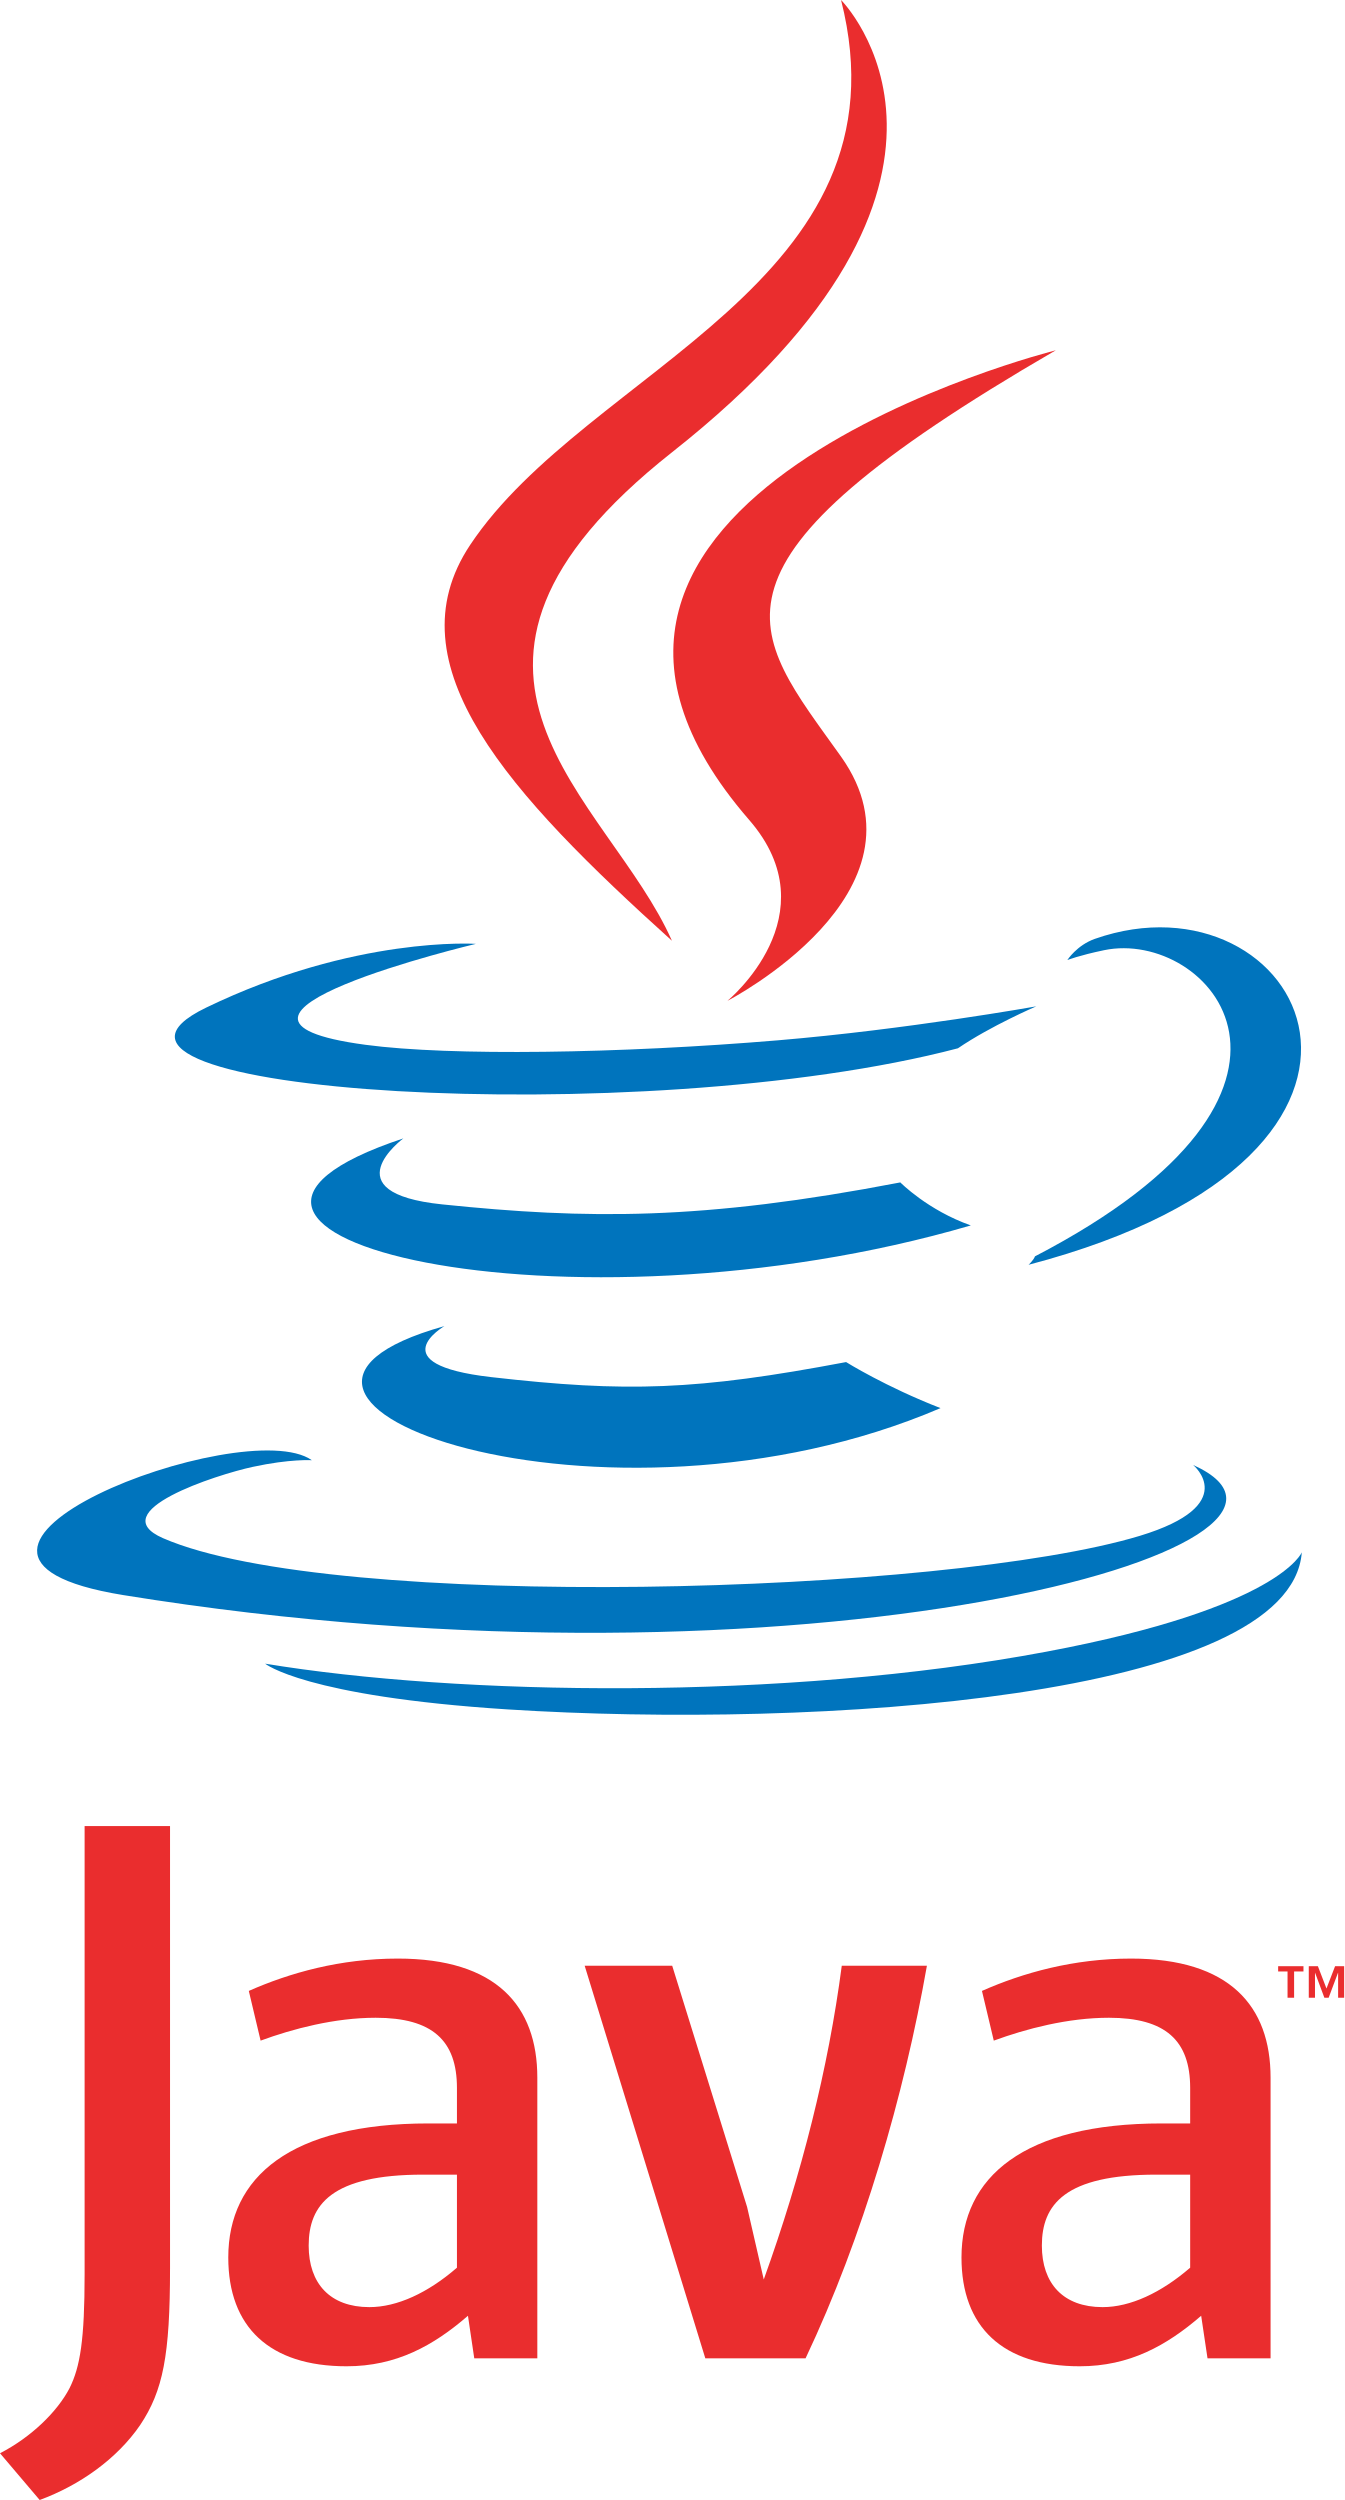
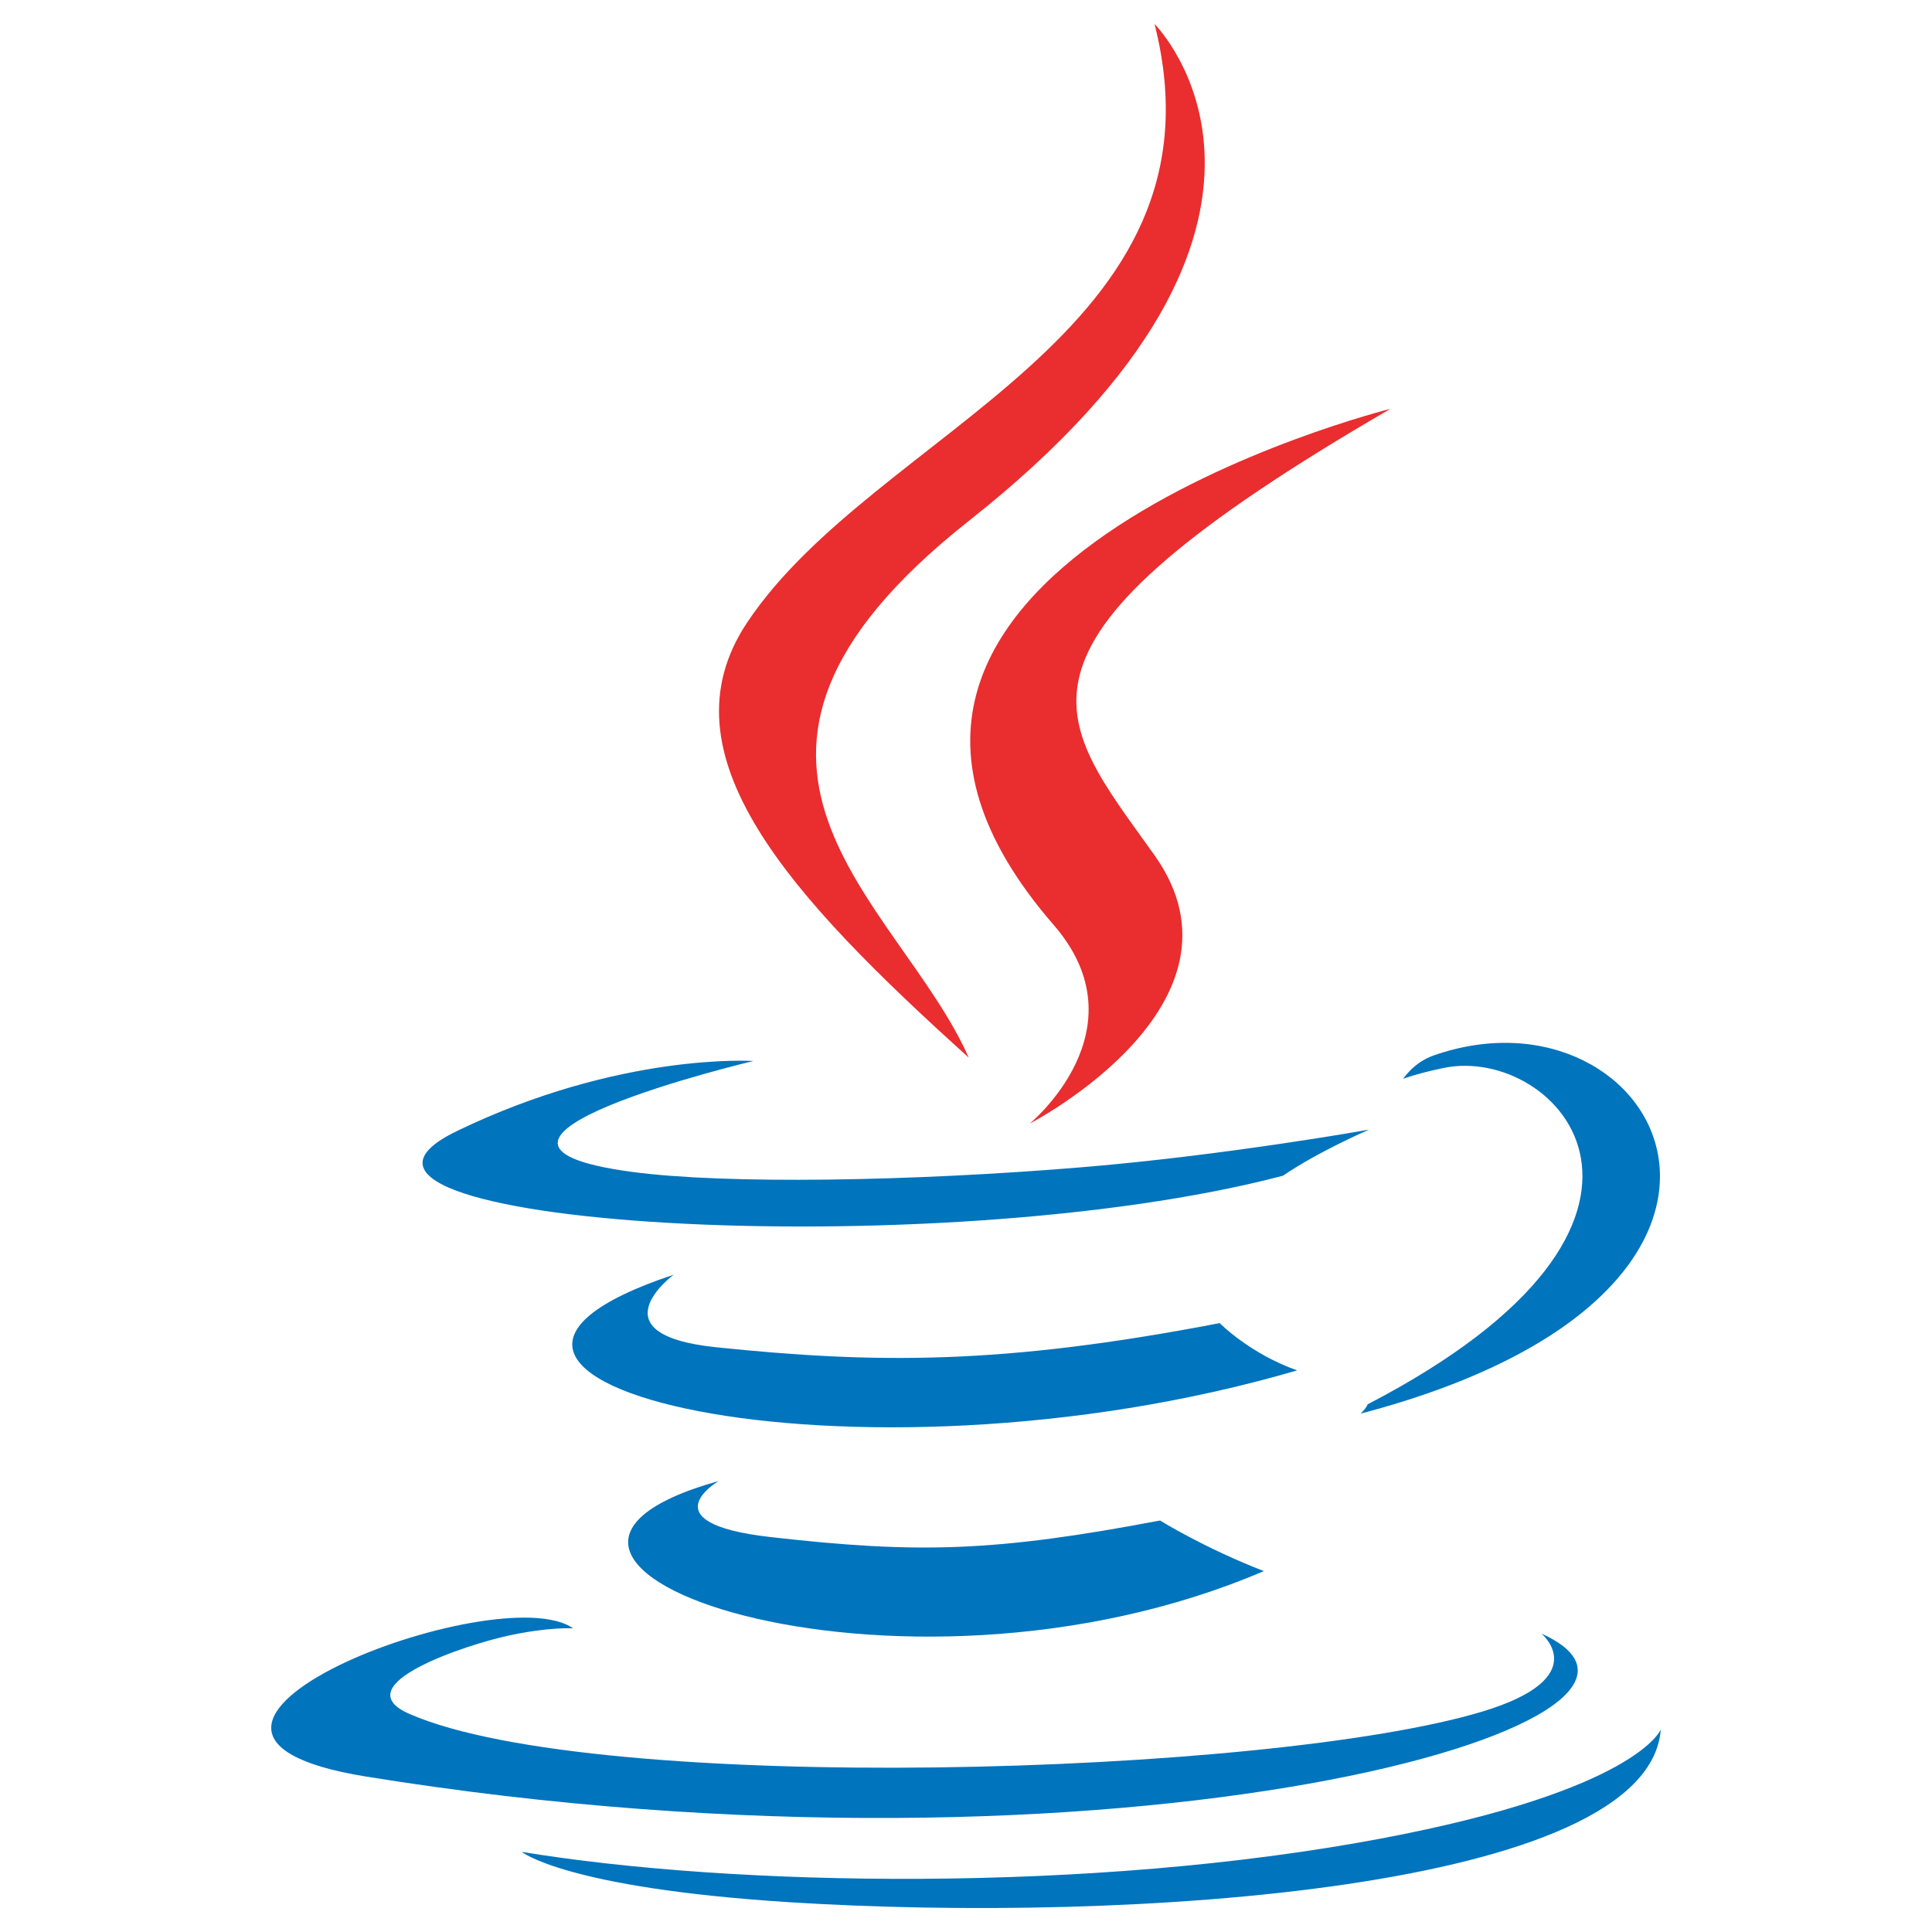
- <svg xmlns="http://www.w3.org/2000/svg" version="1.1" id="Layer_1" width="354.346" height="659.055" viewBox="0 0 354.346 659.055" overflow="visible" enable-background="new 0 0 354.346 659.055" xml:space="preserve">
-   <g>
-     <path fill-rule="evenodd" clip-rule="evenodd" fill="#0074BD" d="M117.151,349.592c0,0-17.265,10.049,12.301,13.44   c35.824,4.09,54.13,3.501,93.596-3.959c0,0,10.397,6.504,24.892,12.137C159.439,409.127,47.644,369.013,117.151,349.592   L117.151,349.592z" />
-     <path fill-rule="evenodd" clip-rule="evenodd" fill="#0074BD" d="M106.331,300.104c0,0-19.367,14.339,10.221,17.397   c38.271,3.951,68.483,4.275,120.792-5.792c0,0,7.218,7.332,18.585,11.339C148.943,354.342,29.782,325.51,106.331,300.104   L106.331,300.104z" />
-     <path fill-rule="evenodd" clip-rule="evenodd" fill="#EA2D2E" d="M197.494,216.145c21.818,25.115-5.721,47.697-5.721,47.697   s55.367-28.577,29.945-64.38c-23.752-33.373-41.962-49.951,56.623-107.124C278.342,92.338,123.587,130.979,197.494,216.145   L197.494,216.145z" />
-     <path fill-rule="evenodd" clip-rule="evenodd" fill="#0074BD" d="M314.542,386.202c0,0,12.781,10.536-14.077,18.684   c-51.071,15.469-212.604,20.135-257.47,0.619c-16.117-7.02,14.121-16.75,23.635-18.805c9.92-2.146,15.584-1.754,15.584-1.754   c-17.937-12.631-115.935,24.807-49.772,35.544C212.871,449.736,361.337,407.317,314.542,386.202L314.542,386.202z" />
-     <path fill-rule="evenodd" clip-rule="evenodd" fill="#0074BD" d="M125.46,248.822c0,0-82.155,19.519-29.092,26.613   c22.412,2.999,67.063,2.309,108.685-1.183c34.006-2.854,68.133-8.958,68.133-8.958s-11.982,5.14-20.657,11.06   C169.085,298.301,7.917,288.08,54.322,265.642C93.549,246.665,125.46,248.822,125.46,248.822L125.46,248.822z" />
-     <path fill-rule="evenodd" clip-rule="evenodd" fill="#0074BD" d="M272.846,331.198c84.818-44.063,45.597-86.412,18.223-80.708   c-6.694,1.397-9.697,2.607-9.697,2.607s2.494-3.907,7.243-5.588c54.155-19.03,95.794,56.146-17.464,85.919   C271.15,333.428,272.453,332.248,272.846,331.198L272.846,331.198z" />
-     <path fill-rule="evenodd" clip-rule="evenodd" fill="#EA2D2E" d="M221.719,0c0,0,46.963,46.99-44.557,119.227   c-73.393,57.969-16.734,91.009-0.026,128.778c-42.845-38.653-74.271-72.684-53.192-104.352   C154.898,97.174,240.663,74.632,221.719,0L221.719,0z" />
-     <path fill-rule="evenodd" clip-rule="evenodd" fill="#0074BD" d="M133.799,450.637c81.397,5.204,206.426-2.896,209.385-41.415   c0,0-5.688,14.602-67.276,26.188c-69.481,13.081-155.197,11.558-206.016,3.167C69.892,438.577,80.303,447.194,133.799,450.637   L133.799,450.637z" />
-     <path fill-rule="evenodd" clip-rule="evenodd" fill="#EA2D2E" d="M339.426,519.716h-2.479v-1.385h6.676v1.385h-2.469v6.928h-1.729   V519.716L339.426,519.716L339.426,519.716z M352.756,520.067h-0.032l-2.461,6.576h-1.132l-2.446-6.576h-0.025v6.576h-1.638v-8.313   h2.402l2.264,5.885l2.271-5.885h2.388v8.313h-1.59V520.067L352.756,520.067z" />
-     <path fill-rule="evenodd" clip-rule="evenodd" fill="#EA2D2E" d="M120.461,597.813c-7.676,6.654-15.793,10.396-23.079,10.396   c-10.378,0-16.007-6.236-16.007-16.216c0-10.803,6.027-18.71,30.163-18.71h8.923V597.813L120.461,597.813L120.461,597.813z    M141.65,621.716V547.72c0-18.915-10.787-31.396-36.782-31.396c-15.168,0-28.467,3.75-39.278,8.525l3.111,13.106   c8.515-3.127,19.526-6.031,30.337-6.031c14.978,0,21.423,6.031,21.423,18.505v9.356h-7.485c-36.383,0-52.798,14.11-52.798,35.336   c0,18.285,10.819,28.682,31.185,28.682c13.088,0,22.87-5.405,32.001-13.315l1.663,11.228H141.65L141.65,621.716z" />
-     <path fill-rule="evenodd" clip-rule="evenodd" fill="#EA2D2E" d="M212.362,621.716h-26.423l-31.807-103.502h23.077l19.743,63.6   l4.391,19.109c9.965-27.639,17.032-55.701,20.566-82.709h22.445C238.352,552.294,227.523,589.706,212.362,621.716L212.362,621.716z   " />
-     <path fill-rule="evenodd" clip-rule="evenodd" fill="#EA2D2E" d="M313.755,597.813c-7.701,6.654-15.82,10.396-23.086,10.396   c-10.382,0-16.011-6.236-16.011-16.216c0-10.803,6.039-18.71,30.154-18.71h8.942V597.813L313.755,597.813L313.755,597.813z    M334.951,621.716V547.72c0-18.915-10.818-31.396-36.789-31.396c-15.188,0-28.484,3.75-39.295,8.525l3.116,13.106   c8.519-3.127,19.545-6.031,30.355-6.031c14.96,0,21.416,6.031,21.416,18.505v9.356h-7.485c-36.391,0-52.801,14.11-52.801,35.336   c0,18.285,10.804,28.682,31.169,28.682c13.099,0,22.862-5.405,32.018-13.315l1.674,11.228H334.951L334.951,621.716z" />
-     <path fill-rule="evenodd" clip-rule="evenodd" fill="#EA2D2E" d="M36.941,639.306c-6.037,8.821-15.8,15.809-26.479,19.749   L0,646.731c8.135-4.178,15.103-10.912,18.345-17.182c2.796-5.589,3.96-12.773,3.96-29.971V481.398h22.519v116.551   C44.824,620.95,42.988,630.249,36.941,639.306L36.941,639.306z" />
-   </g>
+ <svg xmlns="http://www.w3.org/2000/svg" viewBox="0 0 128 128">
+   <path fill="#0074BD" d="M47.617 98.12s-4.767 2.774 3.397 3.71c9.892 1.13 14.947.968 25.845-1.092 0 0 2.871 1.795 6.873 3.351-24.439 10.47-55.308-.607-36.115-5.969zm-2.988-13.665s-5.348 3.959 2.823 4.805c10.567 1.091 18.91 1.18 33.354-1.6 0 0 1.993 2.025 5.132 3.131-29.542 8.64-62.446.68-41.309-6.336z" />
+   <path fill="#EA2D2E" d="M69.802 61.271c6.025 6.935-1.58 13.17-1.58 13.17s15.289-7.891 8.269-17.777c-6.559-9.215-11.587-13.792 15.635-29.58 0 .001-42.731 10.67-22.324 34.187z" />
+   <path fill="#0074BD" d="M102.123 108.229s3.529 2.91-3.888 5.159c-14.102 4.272-58.706 5.56-71.094.171-4.451-1.938 3.899-4.625 6.526-5.192 2.739-.593 4.303-.485 4.303-.485-4.953-3.487-32.013 6.85-13.743 9.815 49.821 8.076 90.817-3.637 77.896-9.468zM49.912 70.294s-22.686 5.389-8.033 7.348c6.188.828 18.518.638 30.011-.326 9.39-.789 18.813-2.474 18.813-2.474s-3.308 1.419-5.704 3.053c-23.042 6.061-67.544 3.238-54.731-2.958 10.832-5.239 19.644-4.643 19.644-4.643zm40.697 22.747c23.421-12.167 12.591-23.86 5.032-22.285-1.848.385-2.677.72-2.677.72s.688-1.079 2-1.543c14.953-5.255 26.451 15.503-4.823 23.725 0-.002.359-.327.468-.617z" />
+   <path fill="#EA2D2E" d="M76.491 1.587S89.459 14.563 64.188 34.51c-20.266 16.006-4.621 25.13-.007 35.559-11.831-10.673-20.509-20.07-14.688-28.815C58.041 28.42 81.722 22.195 76.491 1.587z" />
+   <path fill="#0074BD" d="M52.214 126.021c22.476 1.437 57-.8 57.817-11.436 0 0-1.571 4.032-18.577 7.231-19.186 3.612-42.854 3.191-56.887.874 0 .001 2.875 2.381 17.647 3.331z" />
</svg>
